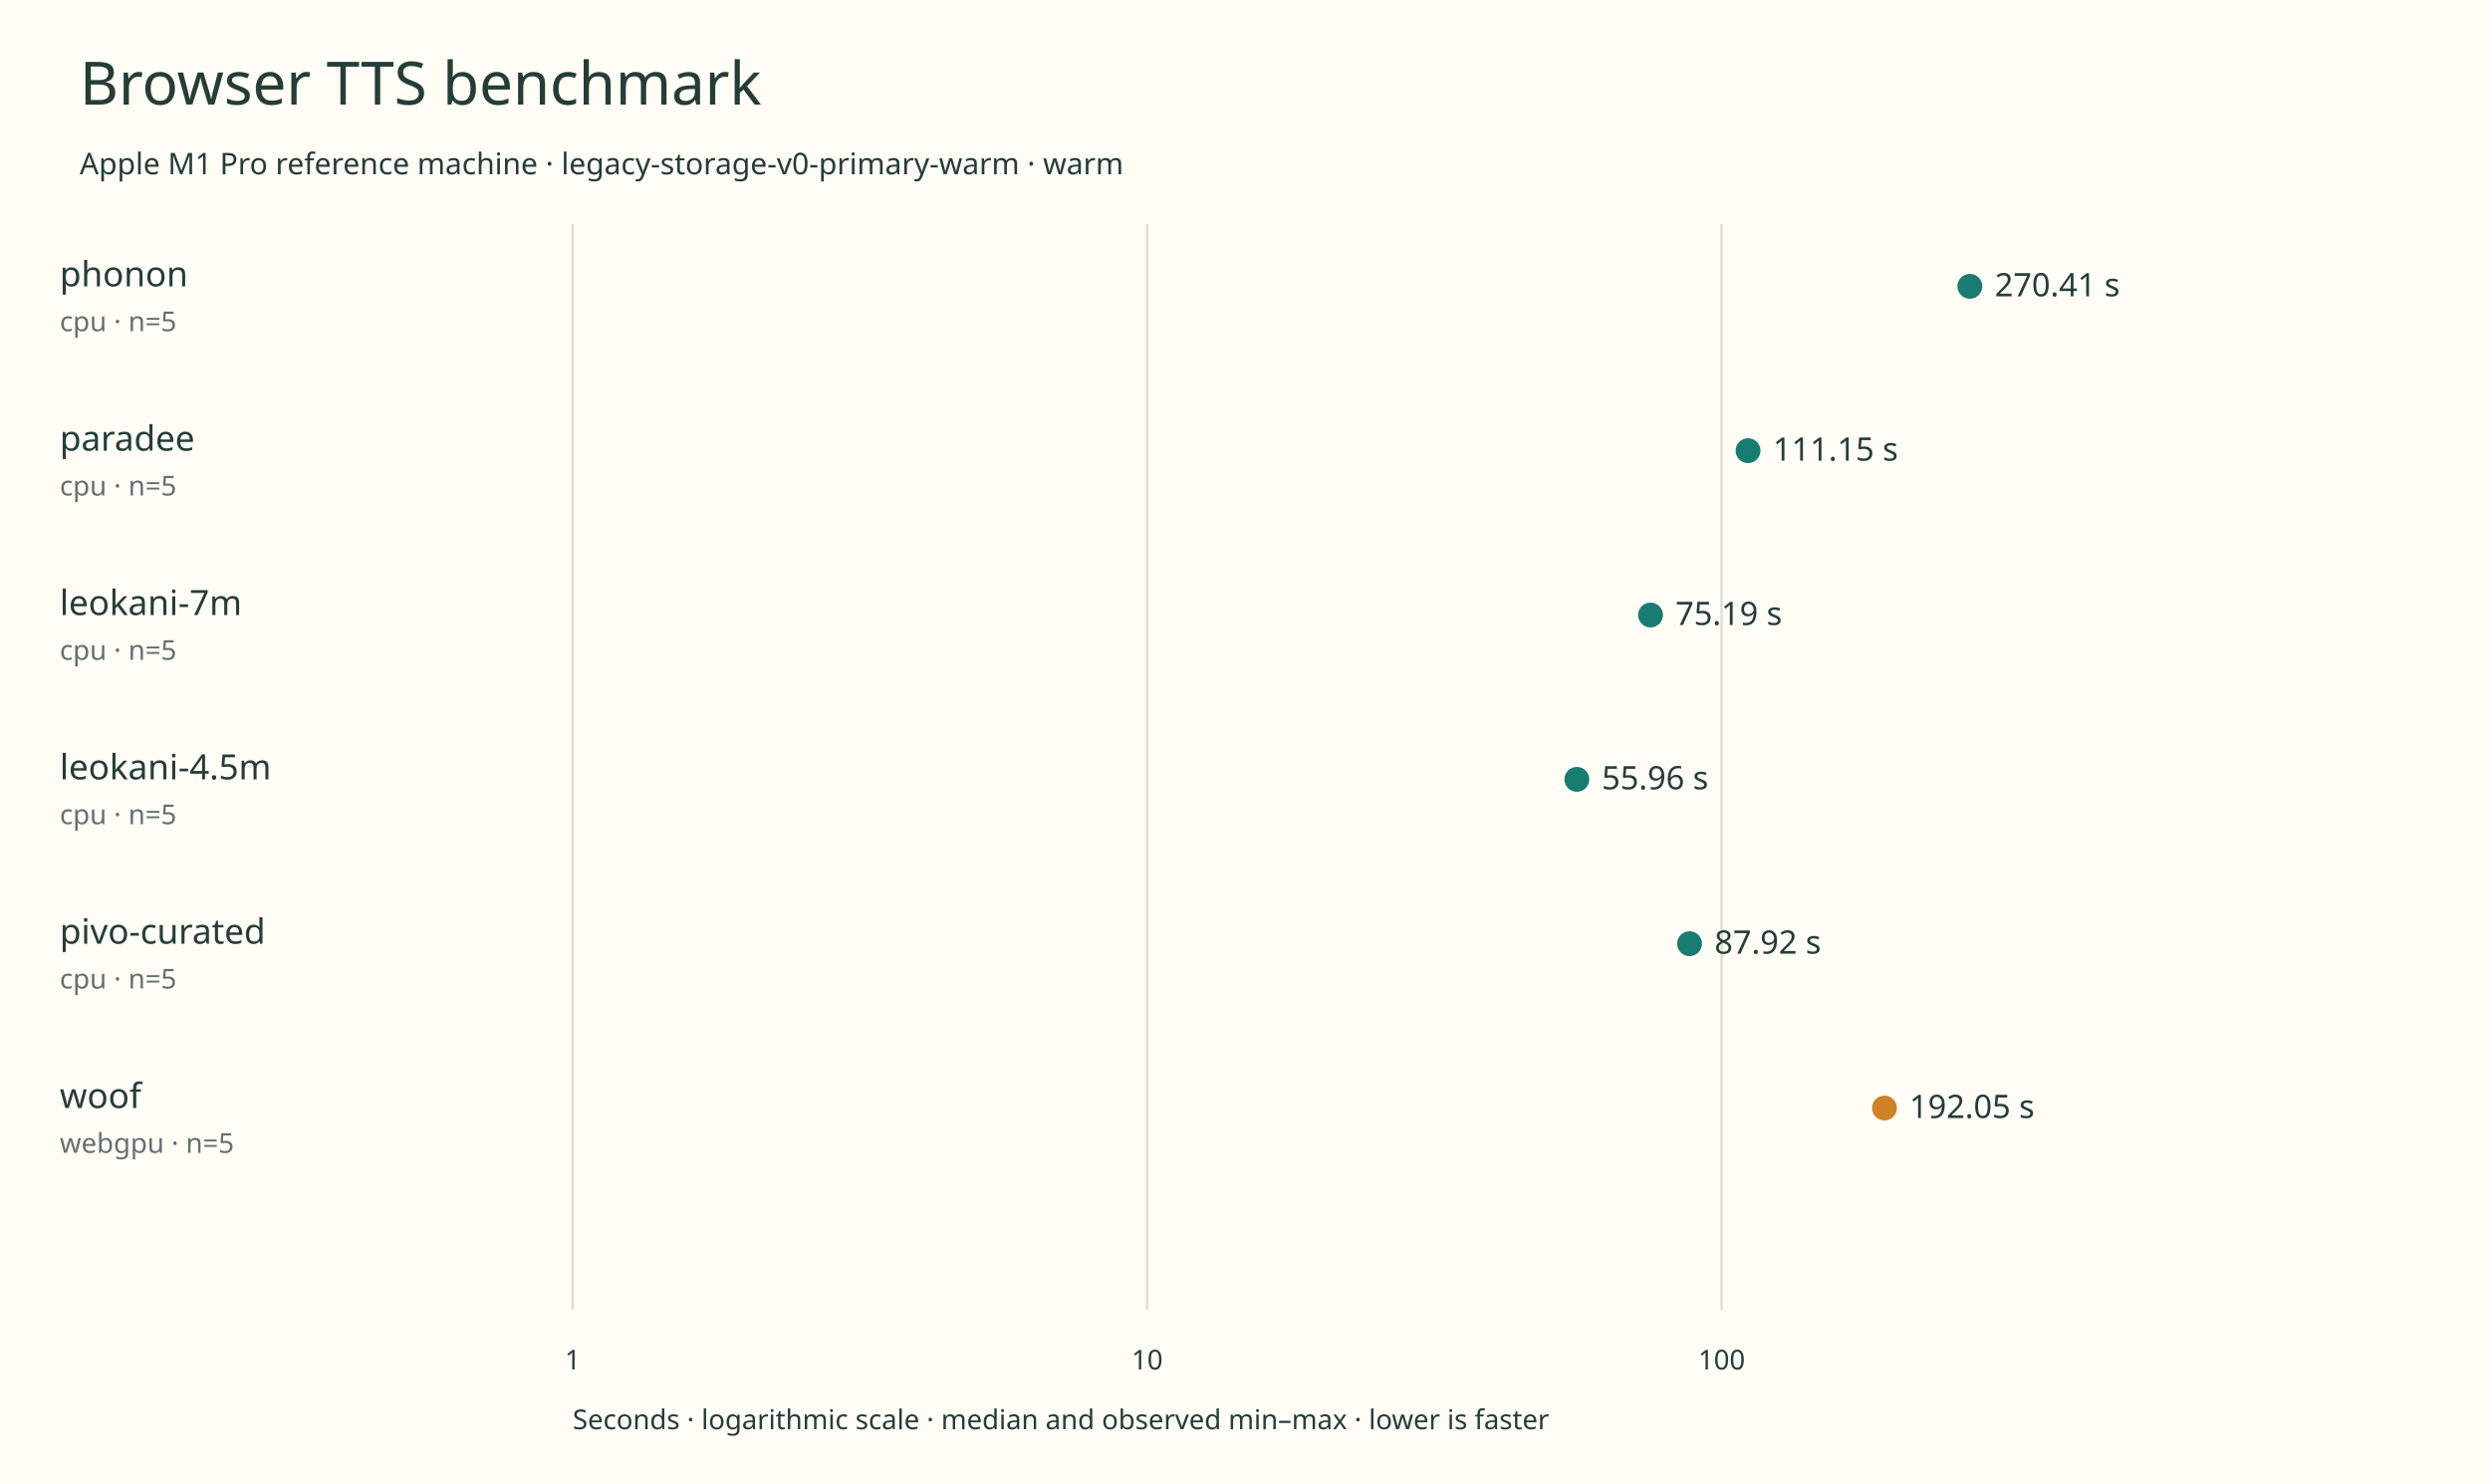
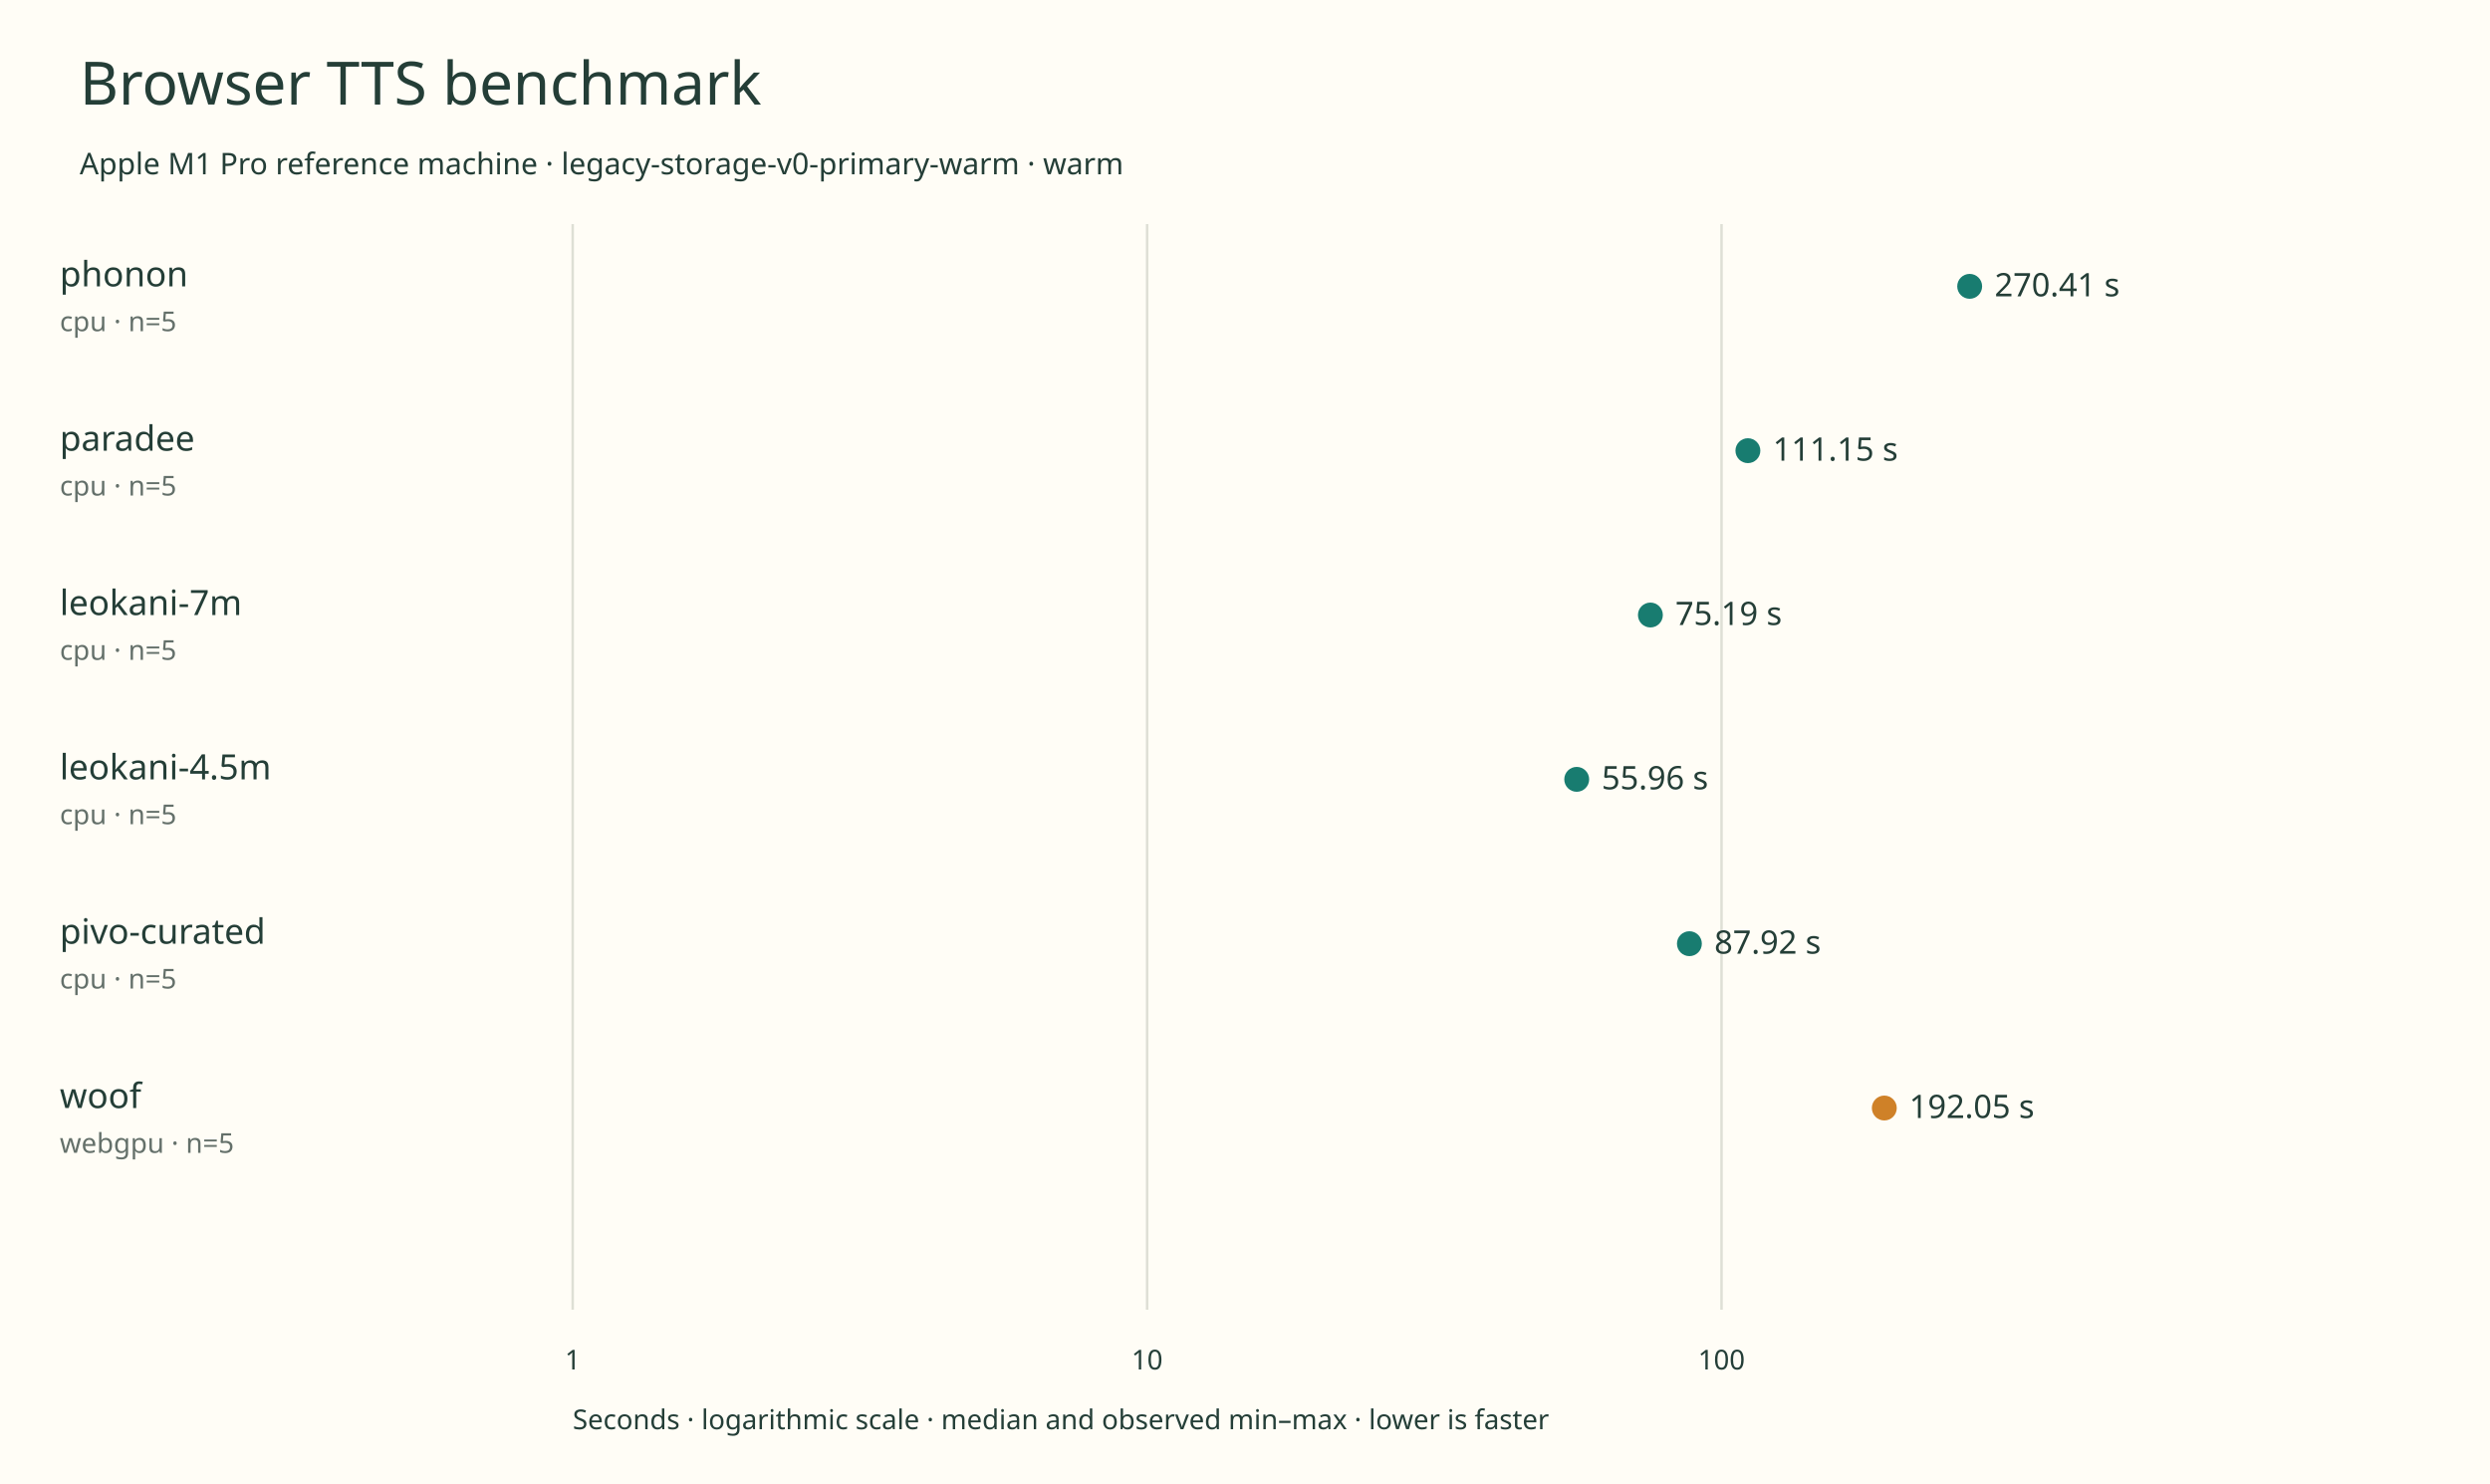
<svg xmlns="http://www.w3.org/2000/svg" width="1000" height="596" viewBox="0 0 1000 596" role="img" aria-labelledby="title desc">
  <rect width="100%" height="100%" fill="#fffdf6" />
  <g font-family="system-ui,sans-serif" fill="#243e37">
    <text x="32" y="42" font-size="24">Browser TTS benchmark</text>
    <text x="32" y="70" font-size="12">Apple M1 Pro reference machine · legacy-storage-v0-primary-warm · warm</text>
    <path d="M230 90V526" stroke="#dedfd5" />
    <text x="230" y="550" text-anchor="middle" font-size="11">1</text>
-     <path d="M460.715 90V526" stroke="#dedfd5" />
-     <text x="460.715" y="550" text-anchor="middle" font-size="11">10</text>
-     <path d="M691.431 90V526" stroke="#dedfd5" />
-     <text x="691.431" y="550" text-anchor="middle" font-size="11">100</text>
+     <path d="M460.687 90V526" stroke="#dedfd5" />
+     <text x="460.687" y="550" text-anchor="middle" font-size="11">10</text>
+     <path d="M691.373 90V526" stroke="#dedfd5" />
+     <text x="691.373" y="550" text-anchor="middle" font-size="11">100</text>
    <text x="24" y="115" font-size="14">phonon</text>
    <text x="24" y="133" font-size="11" fill="#64706a">cpu · n=5</text>
-     <path d="M790.887 115H791.182" stroke="#243e37" stroke-width="2" />
-     <circle cx="791.105" cy="115" r="5" fill="#187c70" />
-     <text x="801.105" y="119" font-size="13">270.41 s</text>
+     <path d="M790.817 115H791.112" stroke="#243e37" stroke-width="2" />
+     <circle cx="791.035" cy="115" r="5" fill="#187c70" />
+     <text x="801.035" y="119" font-size="13">270.41 s</text>
    <text x="24" y="181" font-size="14">paradee</text>
    <text x="24" y="199" font-size="11" fill="#64706a">cpu · n=5</text>
-     <path d="M701.873 181H702.418" stroke="#243e37" stroke-width="2" />
-     <circle cx="702.026" cy="181" r="5" fill="#187c70" />
-     <text x="712.026" y="185" font-size="13">111.15 s</text>
+     <path d="M701.814 181H702.359" stroke="#243e37" stroke-width="2" />
+     <circle cx="701.967" cy="181" r="5" fill="#187c70" />
+     <text x="711.967" y="185" font-size="13">111.15 s</text>
    <text x="24" y="247" font-size="14">leokani-7m</text>
    <text x="24" y="265" font-size="11" fill="#64706a">cpu · n=5</text>
-     <path d="M662.489 247H663.238" stroke="#243e37" stroke-width="2" />
-     <circle cx="662.865" cy="247" r="5" fill="#187c70" />
-     <text x="672.865" y="251" font-size="13">75.19 s</text>
+     <path d="M662.435 247H663.184" stroke="#243e37" stroke-width="2" />
+     <circle cx="662.811" cy="247" r="5" fill="#187c70" />
+     <text x="672.811" y="251" font-size="13">75.19 s</text>
    <text x="24" y="313" font-size="14">leokani-4.5m</text>
    <text x="24" y="331" font-size="11" fill="#64706a">cpu · n=5</text>
-     <path d="M632.827 313H634.081" stroke="#243e37" stroke-width="2" />
-     <circle cx="633.27" cy="313" r="5" fill="#187c70" />
-     <text x="643.27" y="317" font-size="13">55.96 s</text>
+     <path d="M632.777 313H634.03" stroke="#243e37" stroke-width="2" />
+     <circle cx="633.22" cy="313" r="5" fill="#187c70" />
+     <text x="643.22" y="317" font-size="13">55.96 s</text>
    <text x="24" y="379" font-size="14">pivo-curated</text>
    <text x="24" y="397" font-size="11" fill="#64706a">cpu · n=5</text>
-     <path d="M677.975 379H678.635" stroke="#243e37" stroke-width="2" />
-     <circle cx="678.53" cy="379" r="5" fill="#187c70" />
-     <text x="688.53" y="383" font-size="13">87.92 s</text>
+     <path d="M677.92 379H678.579" stroke="#243e37" stroke-width="2" />
+     <circle cx="678.474" cy="379" r="5" fill="#187c70" />
+     <text x="688.474" y="383" font-size="13">87.92 s</text>
    <text x="24" y="445" font-size="14">woof</text>
    <text x="24" y="463" font-size="11" fill="#64706a">webgpu · n=5</text>
-     <path d="M756.699 445H756.907" stroke="#243e37" stroke-width="2" />
-     <circle cx="756.817" cy="445" r="5" fill="#cf8128" />
-     <text x="766.817" y="449" font-size="13">192.05 s</text>
+     <path d="M756.633 445H756.842" stroke="#243e37" stroke-width="2" />
+     <circle cx="756.752" cy="445" r="5" fill="#cf8128" />
+     <text x="766.752" y="449" font-size="13">192.05 s</text>
    <text x="230" y="574" font-size="11">Seconds · logarithmic scale · median and observed min–max · lower is faster</text>
  </g>
</svg>
